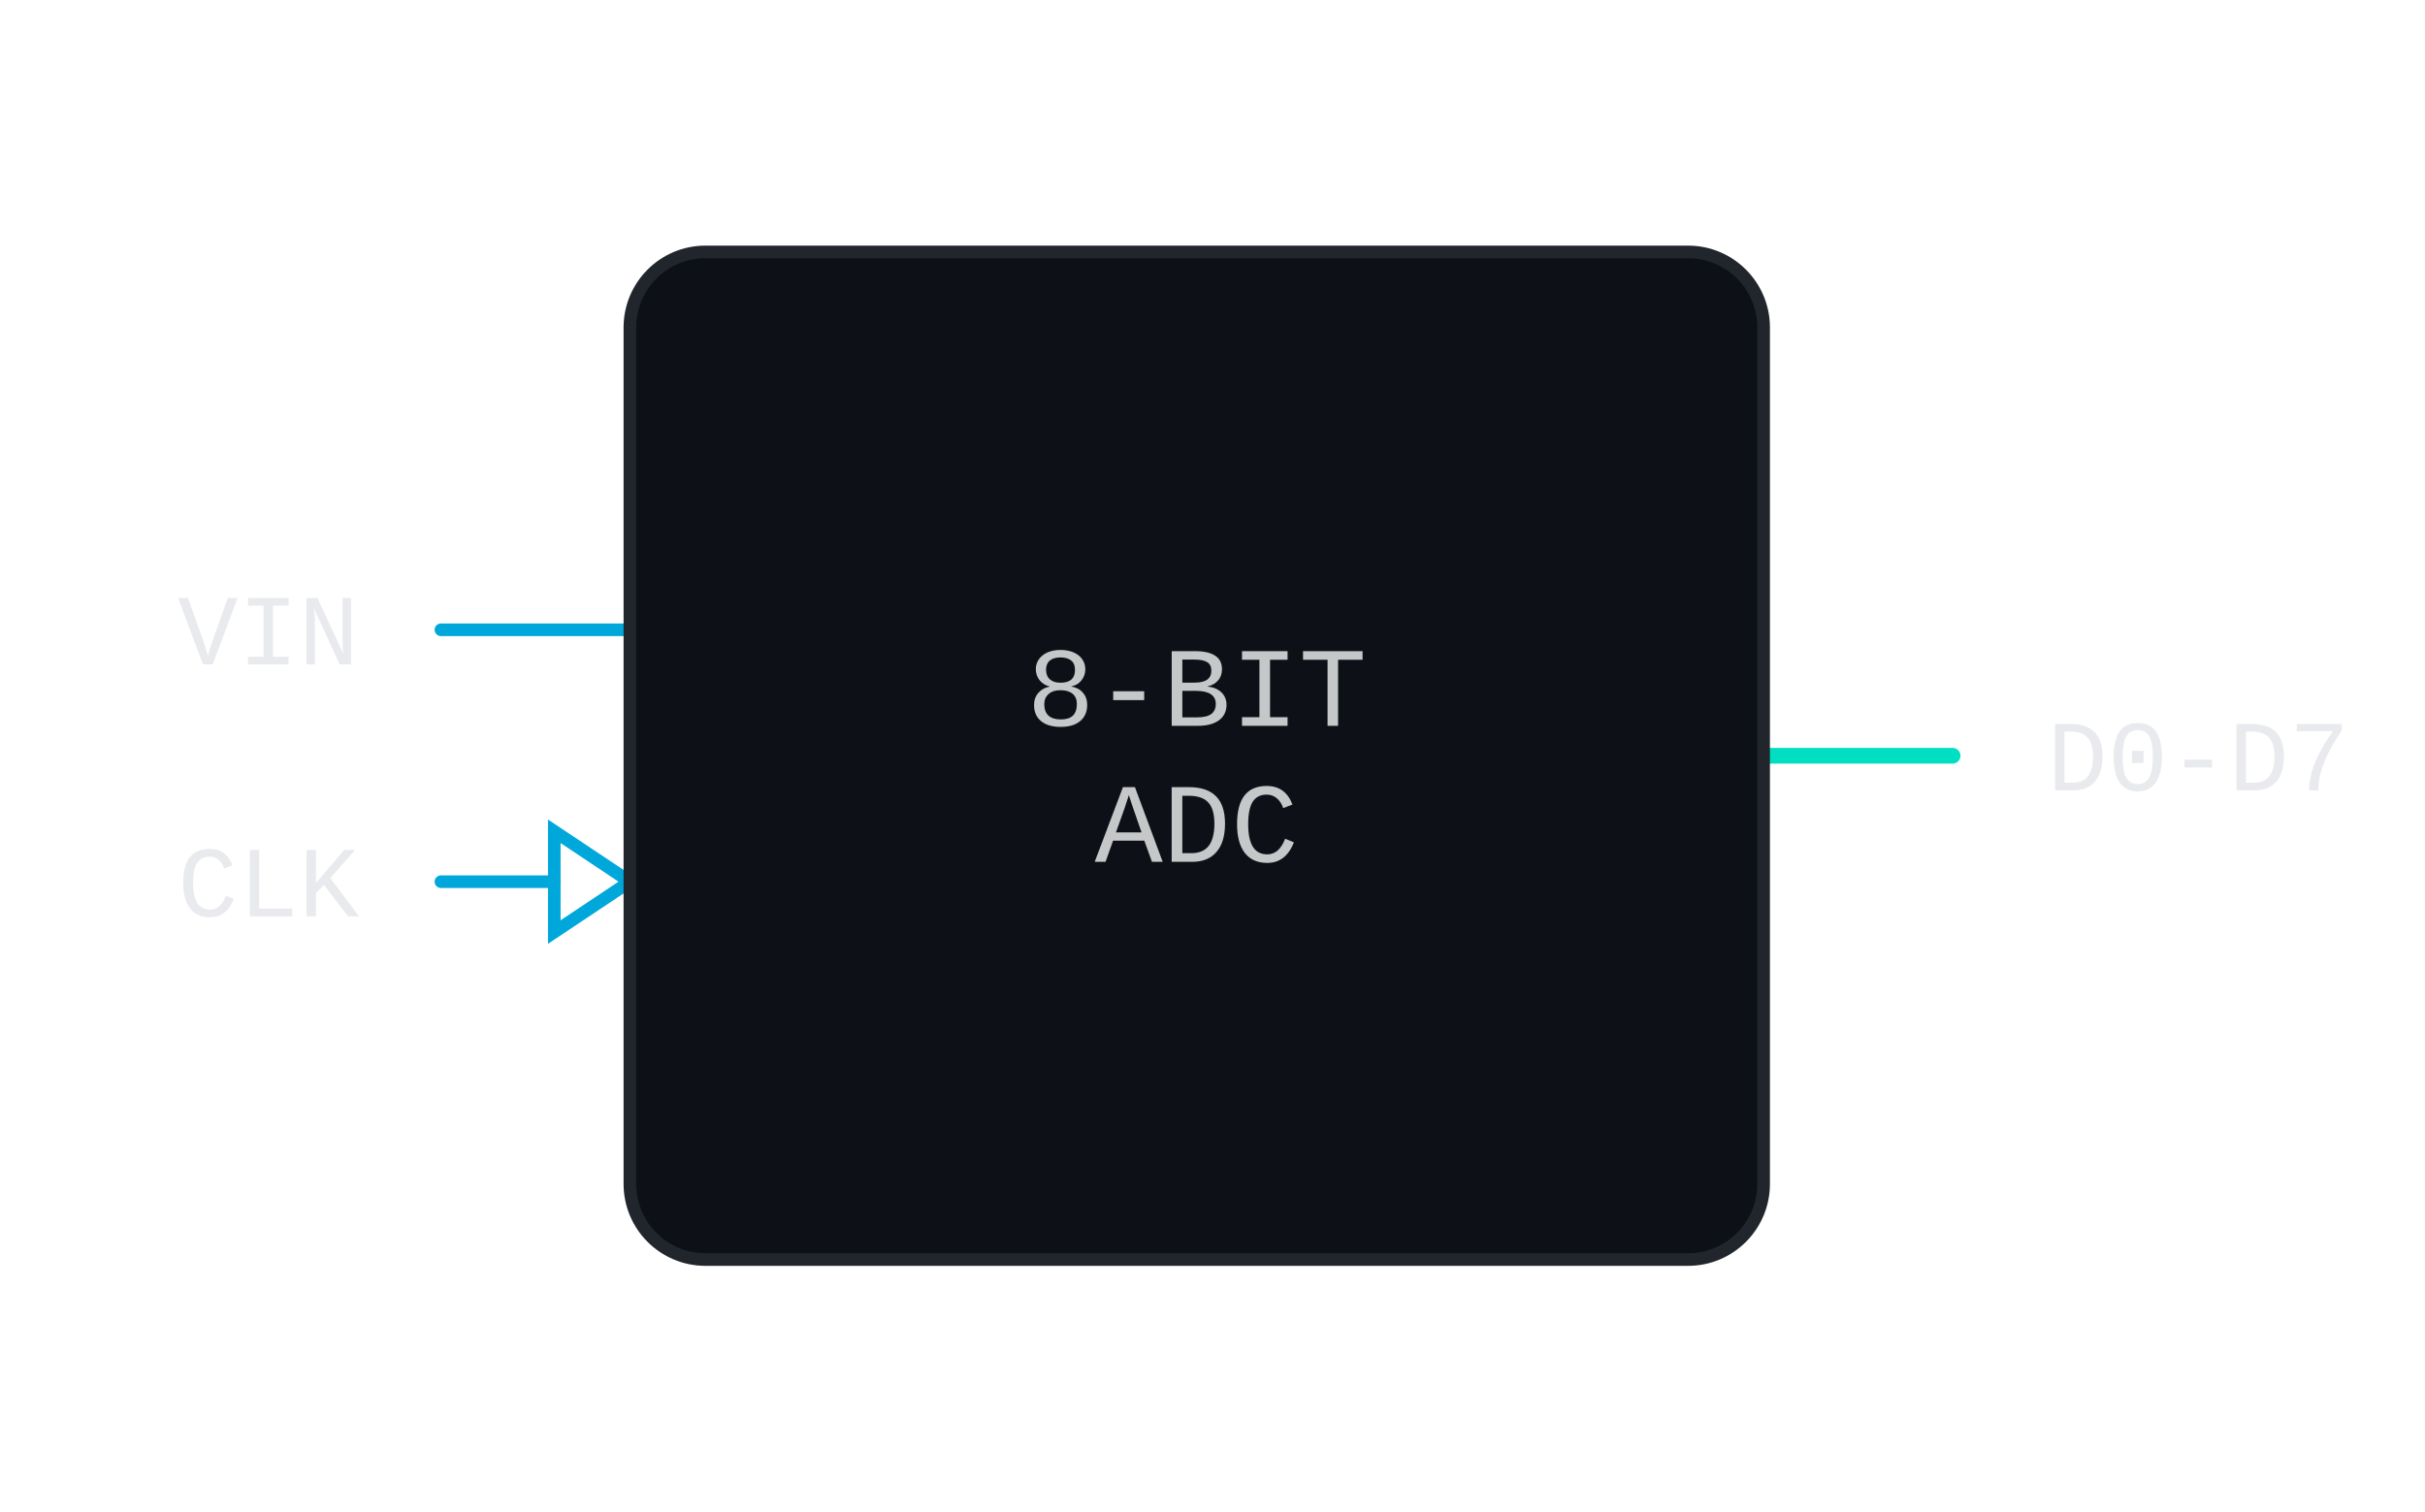
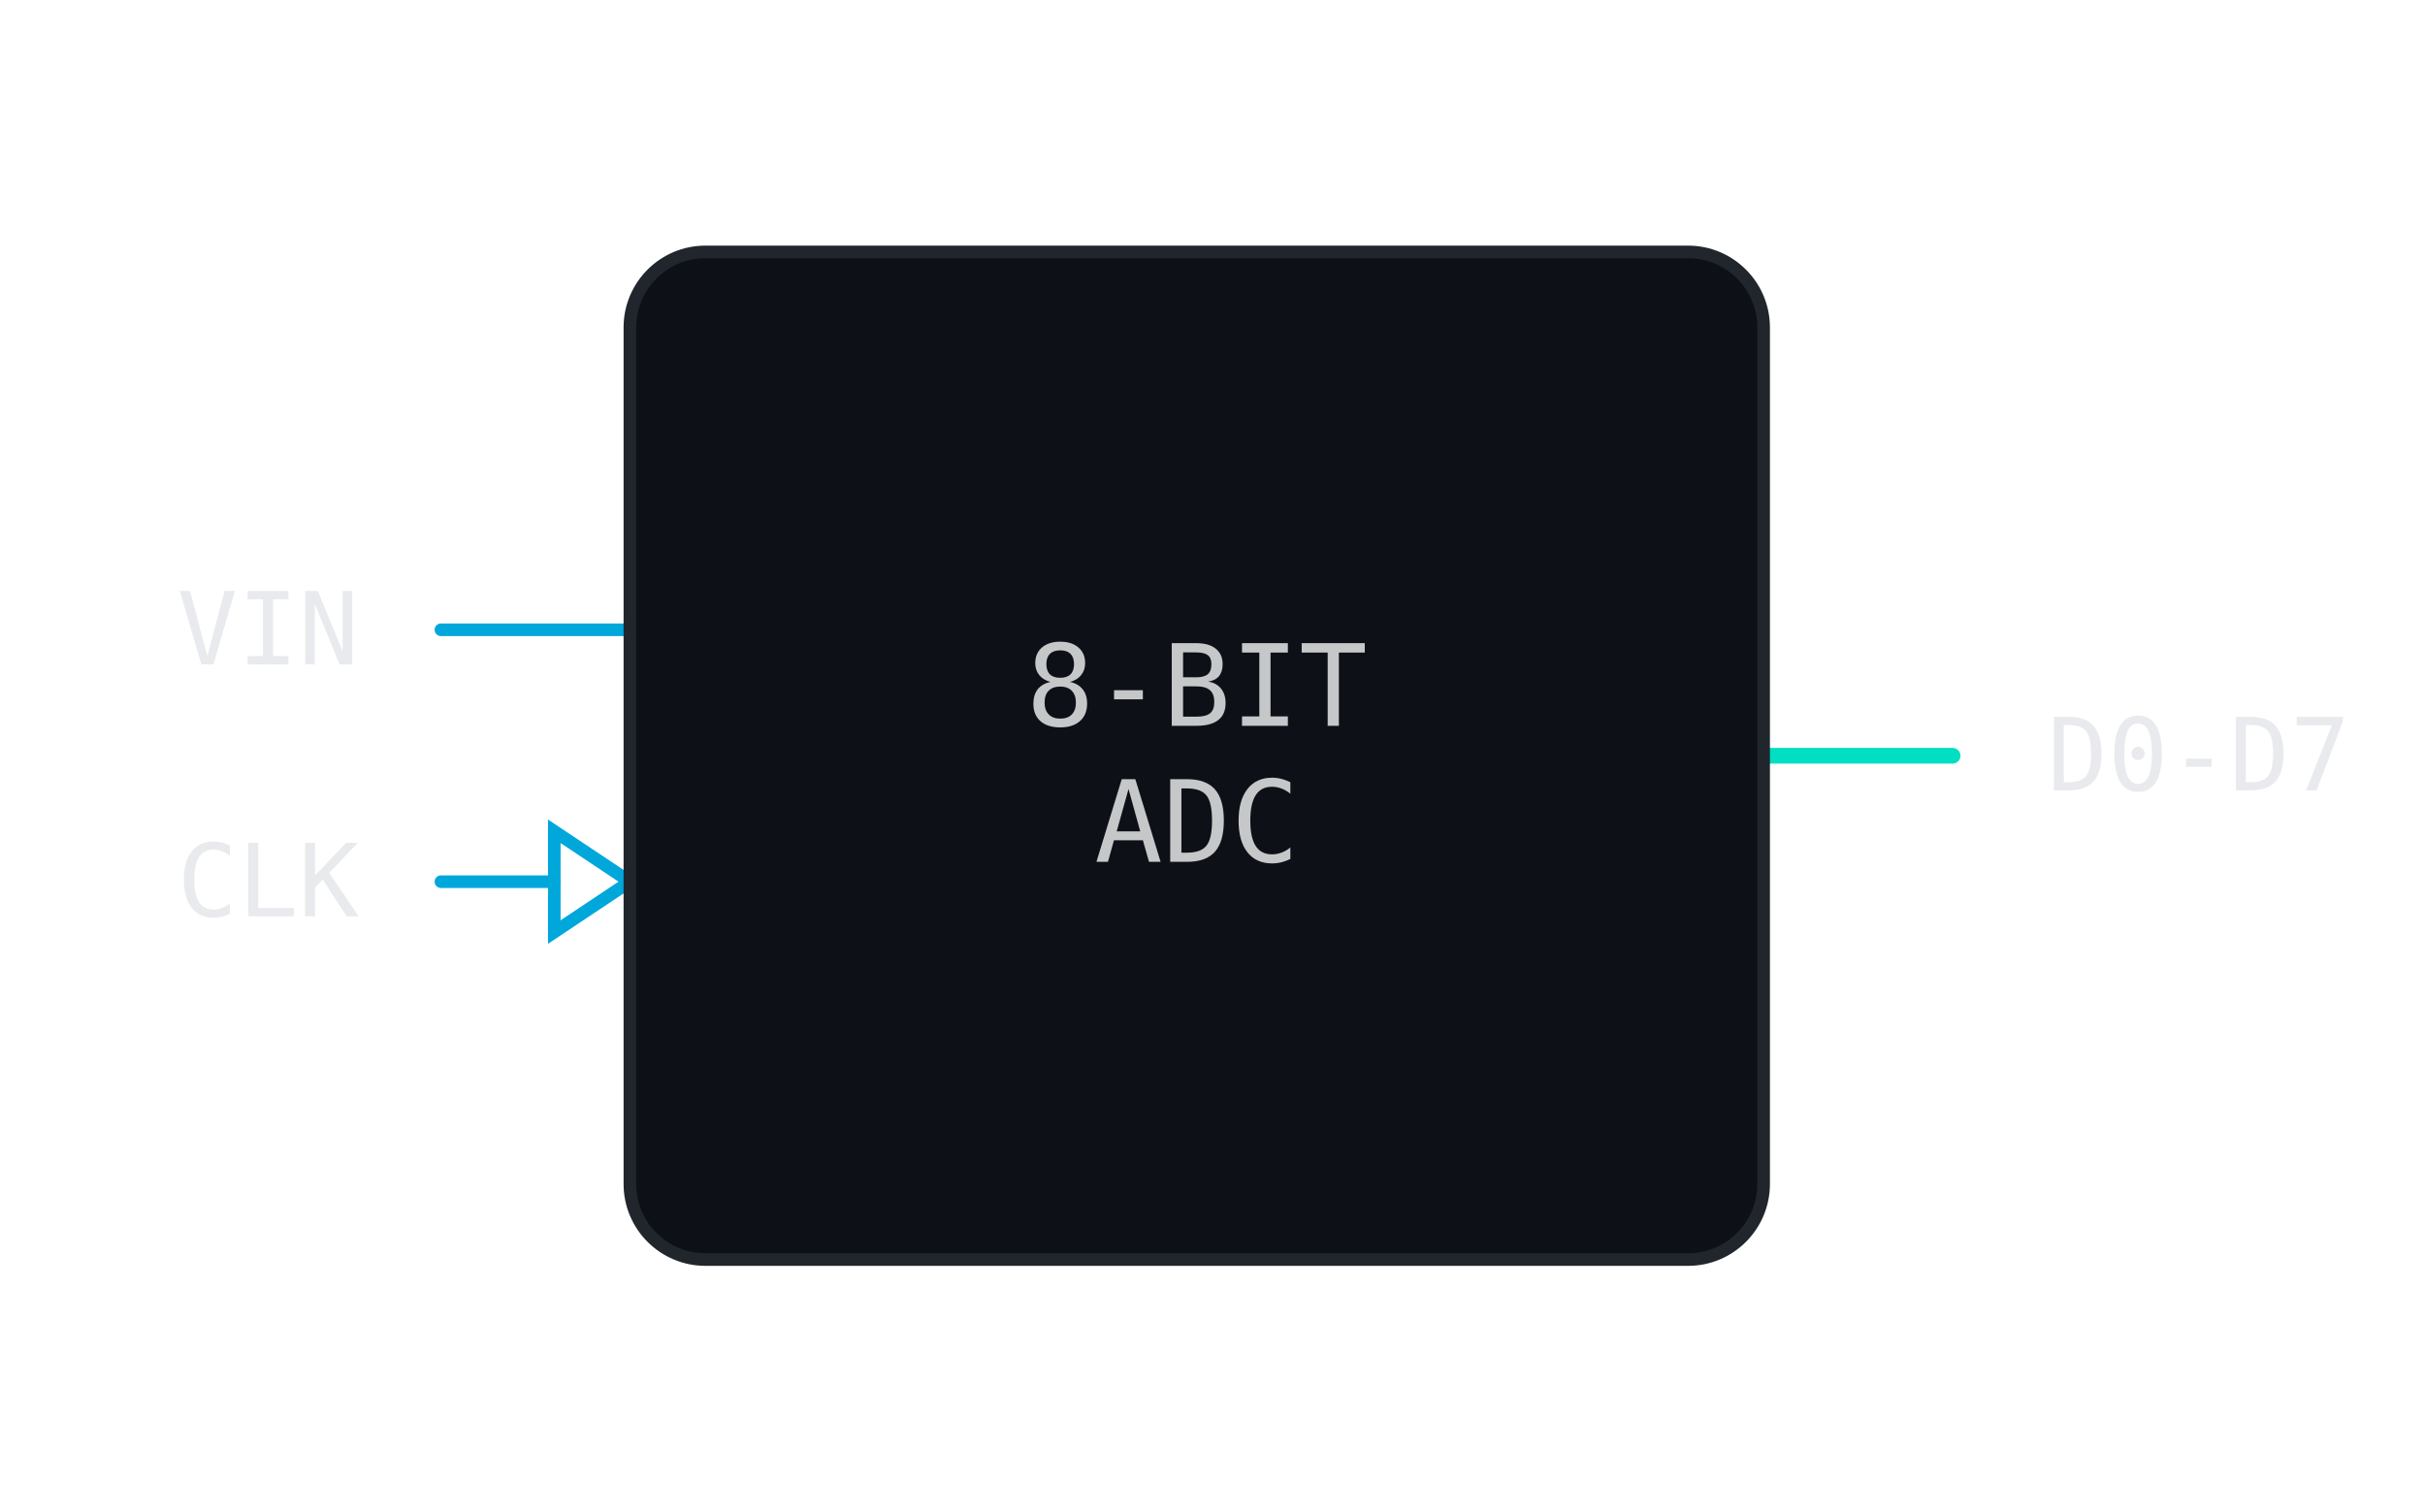
<svg xmlns="http://www.w3.org/2000/svg" viewBox="0 0 385 240" role="img" aria-label="8-bit ADC symbol">
  <line x1="70" y1="100" x2="100" y2="100" stroke="#00a7da" stroke-width="2" stroke-linecap="round" />
  <line x1="70" y1="140" x2="88" y2="140" stroke="#00a7da" stroke-width="2" stroke-linecap="round" />
  <polygon points="88,132 100,140 88,148" fill="none" stroke="#00a7da" stroke-width="2" />
  <line x1="280" y1="120" x2="310" y2="120" stroke="#00dfc1" stroke-width="2.5" stroke-linecap="round" />
  <rect x="100" y="40" width="180" height="160" rx="12" ry="12" fill="#0d1117" stroke="#21262d" stroke-width="2" />
-   <text x="190" y="115.25" fill="#c5c7c9" font-family="Consolas, 'Courier New', monospace" font-size="18" font-weight="400" text-anchor="middle">8-BIT</text>
-   <text x="190" y="136.85" fill="#c5c7c9" font-family="Consolas, 'Courier New', monospace" font-size="18" font-weight="400" text-anchor="middle">ADC</text>
-   <text x="57" y="105.5" fill="#e8eaed" font-family="Consolas, 'Courier New', monospace" font-size="16" font-weight="400" text-anchor="end">VIN</text>
-   <text x="57" y="145.5" fill="#e8eaed" font-family="Consolas, 'Courier New', monospace" font-size="16" font-weight="400" text-anchor="end">CLK</text>
-   <text x="325" y="125.5" fill="#e8eaed" font-family="Consolas, 'Courier New', monospace" font-size="16" font-weight="400" text-anchor="start">D0-D7</text>
+   <text x="190" y="115.25" fill="#c5c7c9" font-family="Consolas" font-size="18" font-weight="400" text-anchor="middle">8-BIT</text>
+   <text x="190" y="136.85" fill="#c5c7c9" font-family="Consolas" font-size="18" font-weight="400" text-anchor="middle">ADC</text>
+   <text x="57" y="105.5" fill="#e8eaed" font-family="Consolas" font-size="16" font-weight="400" text-anchor="end">VIN</text>
+   <text x="57" y="145.5" fill="#e8eaed" font-family="Consolas" font-size="16" font-weight="400" text-anchor="end">CLK</text>
+   <text x="325" y="125.5" fill="#e8eaed" font-family="Consolas" font-size="16" font-weight="400" text-anchor="start">D0-D7</text>
</svg>
